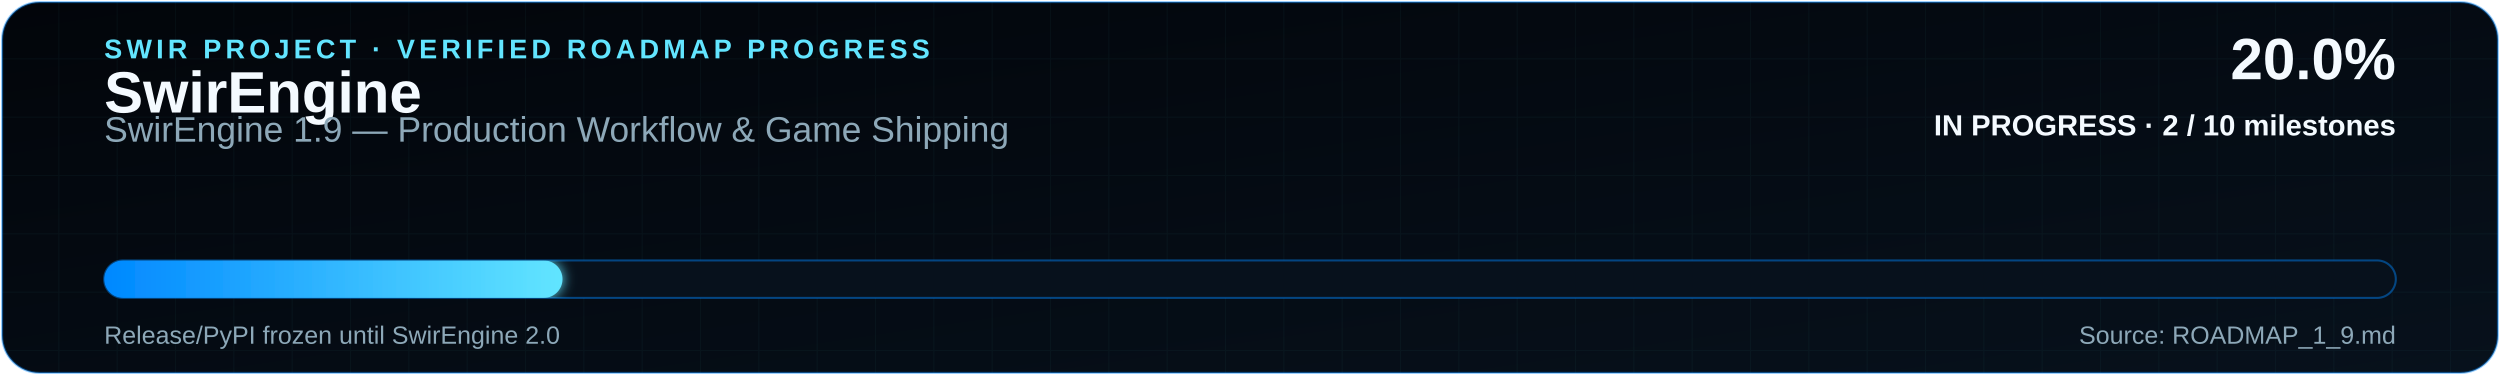
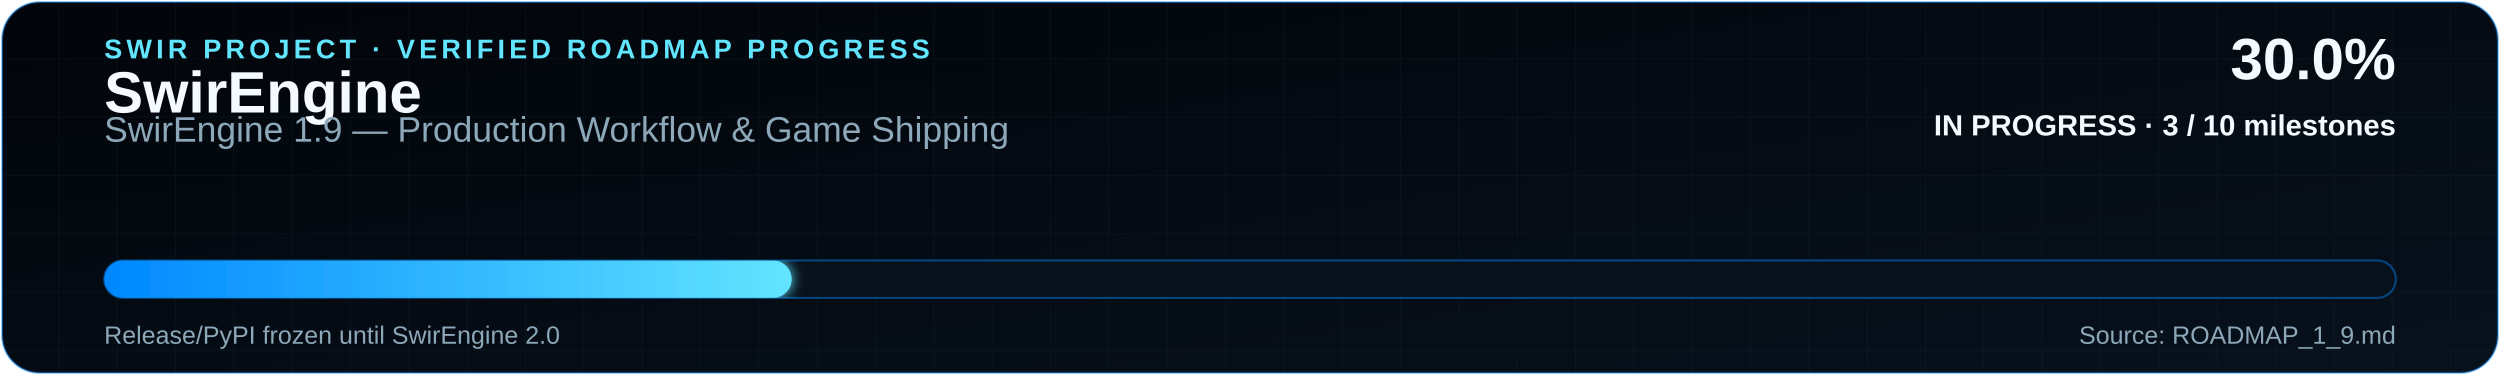
<svg xmlns="http://www.w3.org/2000/svg" width="1200" height="180" viewBox="0 0 1200 180" role="img" aria-labelledby="title desc">
  <defs>
    <linearGradient id="panel" x1="0" y1="0" x2="1" y2="1">
      <stop offset="0" stop-color="#02050A" />
      <stop offset="1" stop-color="#07111C" />
    </linearGradient>
    <linearGradient id="progressGradient" x1="0" y1="0" x2="1" y2="0">
      <stop offset="0" stop-color="#0088FF" />
      <stop offset="1" stop-color="#62E5FF" />
    </linearGradient>
    <filter id="softGlow" x="-10%" y="-80%" width="120%" height="260%">
      <feGaussianBlur stdDeviation="3" result="blur" />
      <feMerge>
        <feMergeNode in="blur" />
        <feMergeNode in="SourceGraphic" />
      </feMerge>
    </filter>
    <pattern id="grid" width="28" height="28" patternUnits="userSpaceOnUse">
      <path d="M 28 0 L 0 0 0 28" fill="none" stroke="#62E5FF" stroke-opacity="0.035" stroke-width="1" />
    </pattern>
    <clipPath id="trackClip">
      <rect x="50" y="125" width="1100" height="18" rx="9" />
    </clipPath>
    <style>
      text { font-family: "Segoe UI", Arial, sans-serif; }
      .label { fill: #62E5FF; font-size: 13px; font-weight: 700; letter-spacing: 2px; }
      .project { fill: #F4FAFF; font-size: 28px; font-weight: 700; }
      .scope { fill: #8DA8B8; font-size: 17px; }
      .meta { fill: #F4FAFF; font-size: 14px; font-weight: 600; }
      .release { fill: #8DA8B8; font-size: 12px; }
    </style>
  </defs>
  <rect x="1" y="1" width="1198" height="178" rx="18" fill="url(#panel)" stroke="#0088FF" stroke-opacity="0.42" />
  <rect x="1" y="1" width="1198" height="178" rx="18" fill="url(#grid)" />
  <text x="50" y="28" class="label">SWIR PROJECT · VERIFIED ROADMAP PROGRESS</text>
  <text x="50" y="54" class="project">SwirEngine</text>
  <text x="50" y="68" class="scope">SwirEngine 1.9 — Production Workflow &amp; Game Shipping</text>
-   <text x="1150" y="38" text-anchor="end" class="project">20.0%</text>
-   <text x="1150" y="65" text-anchor="end" class="meta">IN PROGRESS · 2 / 10 milestones</text>
+   <text x="1150" y="38" text-anchor="end" class="project">30.0%</text>
+   <text x="1150" y="65" text-anchor="end" class="meta">IN PROGRESS · 3 / 10 milestones</text>
  <rect x="50" y="125" width="1100" height="18" rx="9" fill="#07111C" stroke="#0088FF" stroke-opacity="0.45" />
-   <rect x="50" y="125" width="220" height="18" rx="9" fill="url(#progressGradient)" filter="url(#softGlow)" clip-path="url(#trackClip)" />
+   <rect x="50" y="125" width="330" height="18" rx="9" fill="url(#progressGradient)" filter="url(#softGlow)" clip-path="url(#trackClip)" />
  <text x="50" y="165" class="release">Release/PyPI frozen until SwirEngine 2.0</text>
  <text x="1150" y="165" text-anchor="end" class="release">Source: ROADMAP_1_9.md</text>
</svg>
